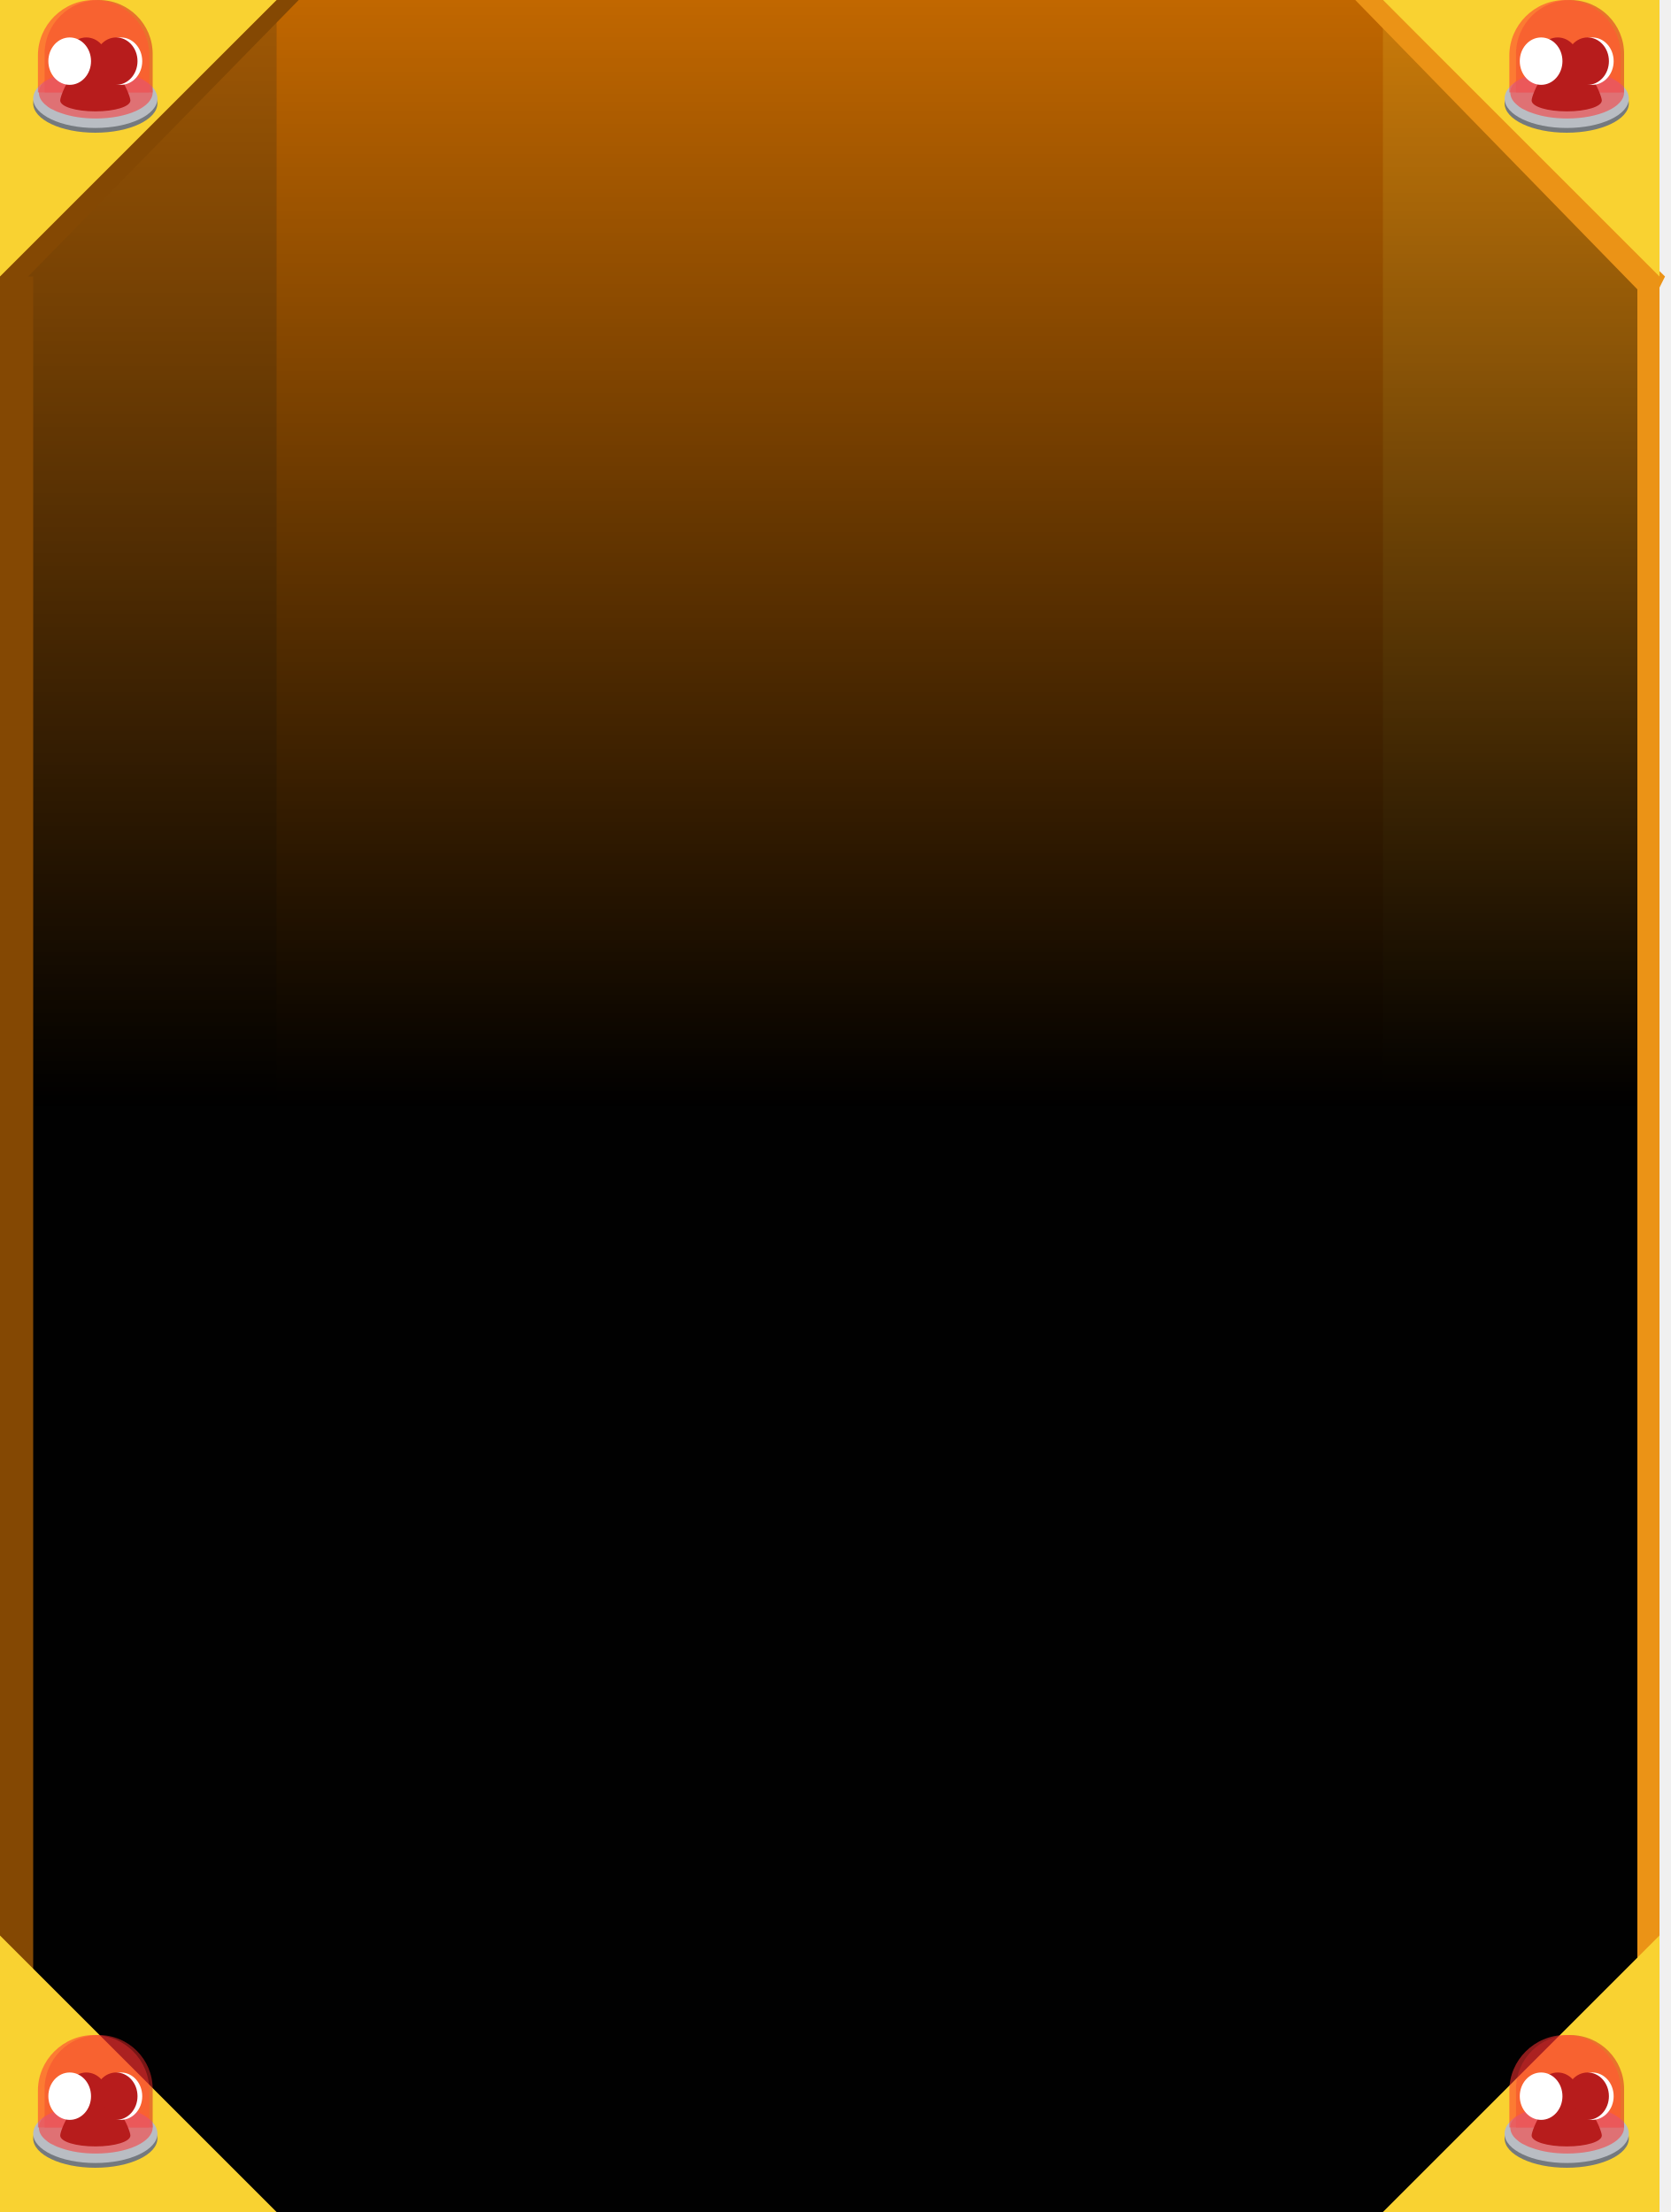
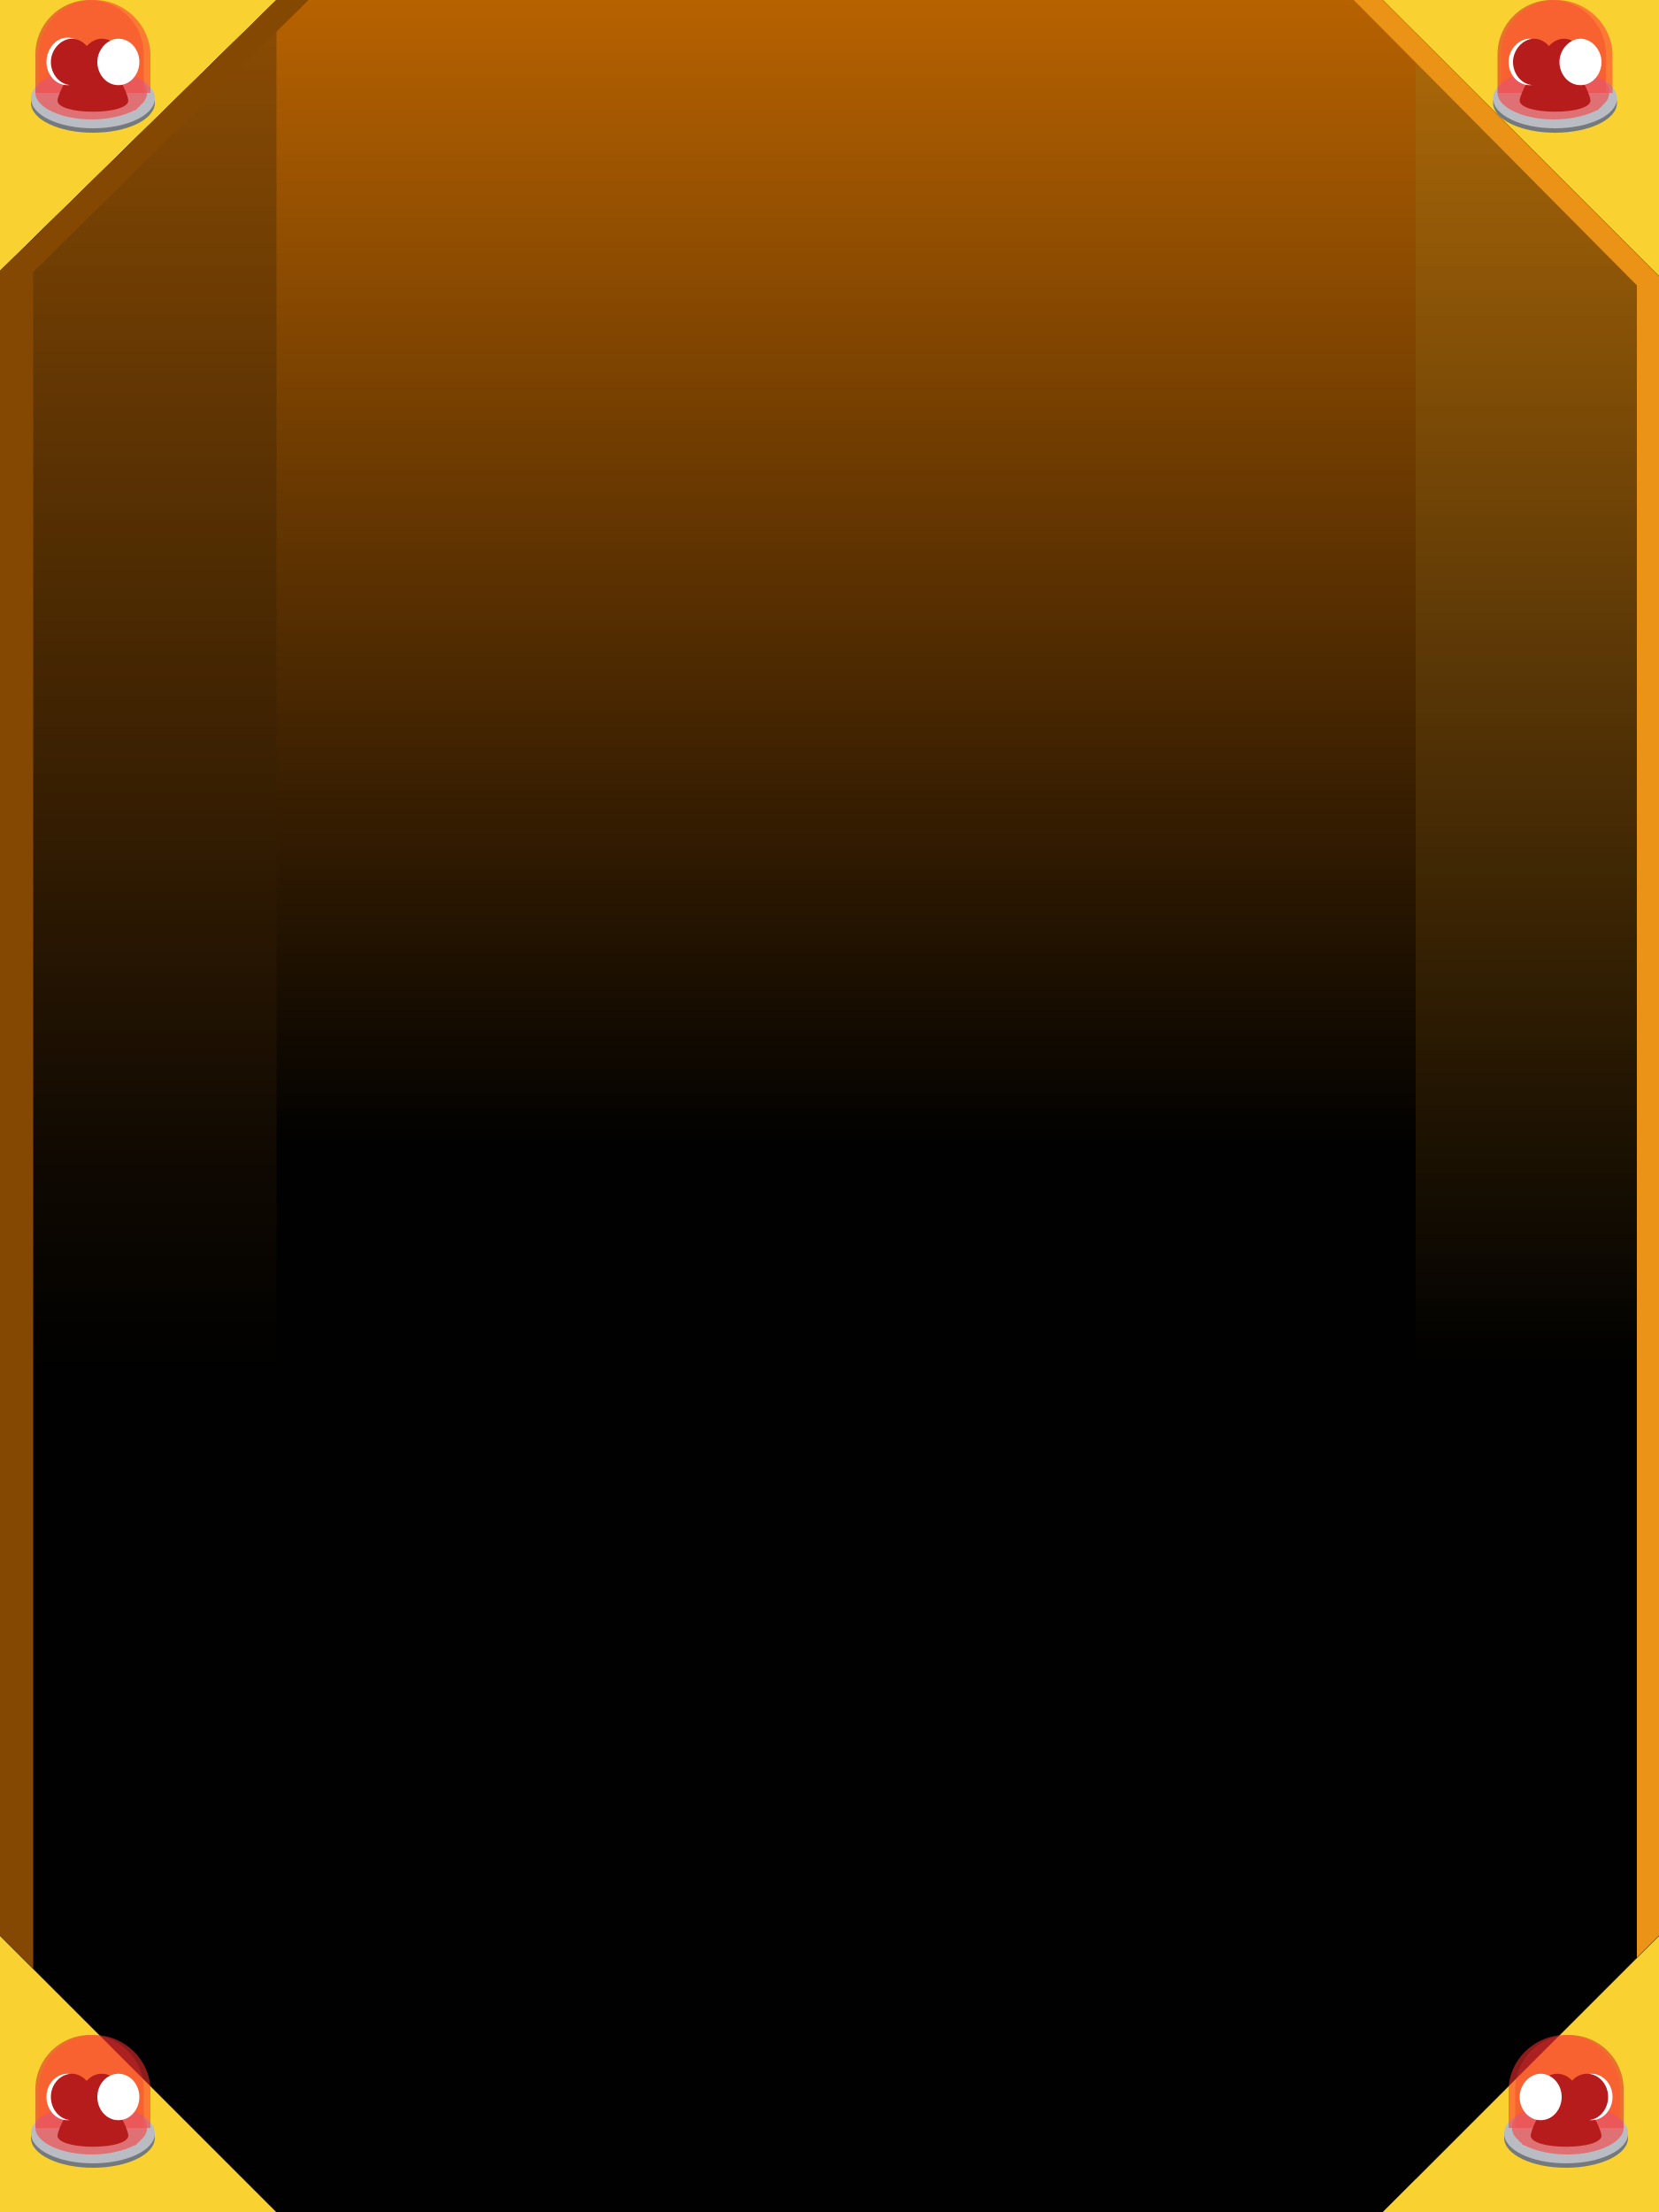
- <svg xmlns="http://www.w3.org/2000/svg" width="151" height="200" viewBox="0 0 151 200" fill="none">
-   <path d="M100 0H50V50H100V0Z" fill="#C16700" />
-   <mask id="mask0" mask-type="alpha" maskUnits="userSpaceOnUse" x="50" y="0" width="50" height="50">
-     <rect x="50" width="50" height="50" fill="#C4C4C4" />
+ <svg xmlns="http://www.w3.org/2000/svg" xmlns:xlink="http://www.w3.org/1999/xlink" version="1.1" id="Layer_1" x="0px" y="0px" viewBox="0 0 150 200" style="enable-background:new 0 0 150 200;" xml:space="preserve">
+   <style type="text/css">
+ 	.st0{fill:#F9D231;}
+ 	.st1{fill:#010101;}
+ 	.st2{fill:url(#SVGID_1_);}
+ 	.st3{fill:#C4C4C4;filter:url(#Adobe_OpacityMaskFilter);}
+ 	.st4{mask:url(#mask0_1_);}
+ 	.st5{fill:#7C4505;}
+ 	.st6{fill:url(#SVGID_2_);}
+ 	.st7{fill:#C4C4C4;filter:url(#Adobe_OpacityMaskFilter_1_);}
+ 	.st8{mask:url(#mask1_1_);}
+ 	.st9{fill:#8B5508;}
+ 	.st10{fill:url(#SVGID_3_);}
+ 	.st11{fill:#C4C4C4;filter:url(#Adobe_OpacityMaskFilter_2_);}
+ 	.st12{mask:url(#mask2_1_);}
+ 	.st13{fill:url(#SVGID_4_);}
+ 	.st14{clip-path:url(#SVGID_6_);}
+ 	.st15{fill:#74797E;}
+ 	.st16{fill:#B9BDC3;}
+ 	.st17{opacity:0.74;}
+ 	.st18{opacity:0.74;fill:#D92626;enable-background:new    ;}
+ 	.st19{opacity:0.74;fill:#FF3333;enable-background:new    ;}
+ 	.st20{fill:#B71C1C;}
+ 	.st21{fill:#FFFFFF;}
+ 	.st22{clip-path:url(#SVGID_8_);}
+ 	.st23{clip-path:url(#SVGID_10_);}
+ 	.st24{clip-path:url(#SVGID_12_);}
+ 	.st25{fill:#010101;filter:url(#Adobe_OpacityMaskFilter_3_);}
+ 	.st26{mask:url(#mask3_1_);}
+ 	.st27{fill:#EB9316;}
+ 	.st28{fill:#844803;}
+ </style>
+   <path class="st0" d="M150,0h-25l25,25V0z" />
+   <path class="st0" d="M0,0h25L0,25V0z" />
+   <path class="st0" d="M150,200h-25l25-25V200z" />
+   <path class="st0" d="M0,200h25L0,175V200z" />
+   <path class="st1" d="M0,24.5L25,0h100l25,25v150l-25,25H25L0,175V24.5z" />
+   <path class="st1" d="M0,24.5L25,0h100l25,25v150l-25,25H25L0,175V24.5z" />
+   <linearGradient id="SVGID_1_" gradientUnits="userSpaceOnUse" x1="75" y1="202" x2="75" y2="85" gradientTransform="matrix(1 0 0 -1 0 202)">
+     <stop offset="0" style="stop-color:#B76201" />
+     <stop offset="0.885" style="stop-color:#010101" />
+   </linearGradient>
+   <path class="st2" d="M0,24.5L25,0h100l25,25v150l-25,25H25L0,175V24.5z" />
+   <defs>
+     <filter id="Adobe_OpacityMaskFilter" filterUnits="userSpaceOnUse" x="0" y="0" width="150" height="200">
+       <feColorMatrix type="matrix" values="1 0 0 0 0  0 1 0 0 0  0 0 1 0 0  0 0 0 1 0" />
+     </filter>
+   </defs>
+   <mask maskUnits="userSpaceOnUse" x="0" y="0" width="150" height="200" id="mask0_1_">
+     <rect class="st3" width="25" height="200" />
  </mask>
-   <g mask="url(#mask0)">
-     <path d="M50 100H100V0H50V100Z" fill="url(#paint0_linear)" />
-   </g>
-   <path d="M100 50H50V100H100V50Z" fill="#C16700" />
-   <mask id="mask1" mask-type="alpha" maskUnits="userSpaceOnUse" x="50" y="50" width="50" height="50">
-     <rect x="50" y="50" width="50" height="50" fill="#C4C4C4" />
-   </mask>
-   <g mask="url(#mask1)">
-     <path d="M50 100H100V0H50V100Z" fill="url(#paint1_linear)" />
-   </g>
-   <path d="M150 50L100 50L100 0L150 2.24452e-09L150 50Z" fill="#C16700" />
-   <path opacity="0.2" d="M125 50V0L150 25V50H125Z" fill="#F9D231" />
-   <mask id="mask2" mask-type="alpha" maskUnits="userSpaceOnUse" x="100" y="0" width="50" height="50">
-     <rect x="100" width="50" height="50" fill="#C4C4C4" />
-   </mask>
-   <g mask="url(#mask2)">
-     <path d="M100 100H150V0H100V100Z" fill="url(#paint2_linear)" />
-   </g>
-   <path d="M148 50H150V23H148V50Z" fill="#EB9316" />
-   <path d="M149.27 27.465L150.5 25L125 -4.19996e-05L122.5 -4.19435e-05L149.27 27.465Z" fill="#EB9316" />
-   <path d="M150 0H125L150 25V0Z" fill="#F9D231" />
-   <g clip-path="url(#clip0)">
-     <path d="M141.614 12C144.715 12 147.229 10.81 147.229 9.343C147.229 7.875 144.715 6.686 141.614 6.686C138.514 6.686 136 7.875 136 9.343C136 10.81 138.514 12 141.614 12Z" fill="#74797E" />
-     <path d="M141.614 11.571C144.715 11.571 147.229 10.382 147.229 8.914C147.229 7.447 144.715 6.257 141.614 6.257C138.514 6.257 136 7.447 136 8.914C136 10.382 138.514 11.571 141.614 11.571Z" fill="#B9BDC3" />
-     <g opacity="0.74">
-       <path opacity="0.74" d="M146.801 8.357H137.029V4.886C137.029 2.186 139.215 0 141.915 0C144.615 0 146.801 2.186 146.801 4.886V8.357V8.357Z" fill="#D92626" />
-       <path opacity="0.74" d="M146.799 8.357C146.799 9.686 144.485 10.714 141.657 10.714C140.499 10.714 139.428 10.543 138.571 10.243C138.314 10.157 138.057 10.071 137.842 9.943C137.714 9.9 137.585 9.814 137.499 9.771C137.371 9.686 137.242 9.6 137.157 9.514C136.728 9.171 136.514 8.786 136.514 8.357C136.514 7.929 136.771 7.543 137.157 7.2C137.242 7.114 137.371 7.029 137.499 6.943C137.585 6.857 137.714 6.814 137.842 6.729C138.057 6.6 138.271 6.514 138.571 6.429C139.428 6.129 140.499 5.957 141.657 5.957C144.485 6 146.799 7.029 146.799 8.357Z" fill="#FF3333" />
-       <path opacity="0.74" d="M146.499 8.357H136.428V5.014C136.428 2.271 138.699 0 141.485 0C144.271 0 146.499 2.271 146.499 5.014V8.357Z" fill="#FF3333" />
-     </g>
-     <path d="M144.786 9.086C144.786 9.643 143.372 10.071 141.615 10.071C139.858 10.071 138.443 9.643 138.443 9.086C138.443 8.529 139.858 5.271 141.615 5.271C143.372 5.271 144.786 8.571 144.786 9.086Z" fill="#B71C1C" />
-     <path d="M143.929 7.671C144.994 7.671 145.857 6.712 145.857 5.529C145.857 4.345 144.994 3.386 143.929 3.386C142.863 3.386 142 4.345 142 5.529C142 6.712 142.863 7.671 143.929 7.671Z" fill="white" />
-     <path d="M143.501 7.671C144.566 7.671 145.429 6.712 145.429 5.529C145.429 4.345 144.566 3.386 143.501 3.386C142.436 3.386 141.572 4.345 141.572 5.529C141.572 6.712 142.436 7.671 143.501 7.671Z" fill="#B71C1C" />
-     <path d="M140.8 7.671C141.865 7.671 142.728 6.712 142.728 5.529C142.728 4.345 141.865 3.386 140.8 3.386C139.735 3.386 138.871 4.345 138.871 5.529C138.871 6.712 139.735 7.671 140.8 7.671Z" fill="#B71C1C" />
-     <path d="M139.3 7.671C140.365 7.671 141.228 6.712 141.228 5.529C141.228 4.345 140.365 3.386 139.3 3.386C138.235 3.386 137.371 4.345 137.371 5.529C137.371 6.712 138.235 7.671 139.3 7.671Z" fill="white" />
-   </g>
-   <path d="M150 100L100 100L100 50L150 50L150 100Z" fill="#C16700" />
-   <path d="M150 100L125 100L125 50L150 50L150 100Z" fill="#CC7C0A" />
-   <mask id="mask3" mask-type="alpha" maskUnits="userSpaceOnUse" x="100" y="50" width="50" height="50">
-     <rect x="100" y="50" width="50" height="50" fill="#C4C4C4" />
-   </mask>
-   <g mask="url(#mask3)">
-     <path d="M100 100H150V0H100V100Z" fill="url(#paint3_linear)" />
-     <path d="M150 100L148 100L148 50L150 50L150 100Z" fill="#EB9316" />
-   </g>
-   <path d="M0 50L50 50L50 0L-2.24654e-09 2.24452e-09L0 50Z" fill="#C16700" />
-   <path opacity="0.2" d="M25 50V0L0 25V50H25Z" fill="#23211B" />
-   <mask id="mask4" mask-type="alpha" maskUnits="userSpaceOnUse" x="0" y="0" width="50" height="50">
-     <rect width="50" height="50" fill="#C4C4C4" />
-   </mask>
-   <g mask="url(#mask4)">
-     <path d="M0 100H50V0H0V100Z" fill="url(#paint4_linear)" />
-   </g>
-   <path d="M0 51H3V25H0V51Z" fill="#844803" />
-   <path d="M0.125 27.465L0.125 24.5L25 -4.02455e-06L27.001 1.13558e-07L0.125 27.465Z" fill="#844803" />
-   <path d="M0 0H25L0 25V0Z" fill="#F9D231" />
-   <g clip-path="url(#clip1)">
-     <path d="M8.614 12C11.715 12 14.229 10.81 14.229 9.343C14.229 7.875 11.715 6.686 8.614 6.686C5.514 6.686 3 7.875 3 9.343C3 10.81 5.514 12 8.614 12Z" fill="#74797E" />
-     <path d="M8.614 11.571C11.715 11.571 14.229 10.382 14.229 8.914C14.229 7.447 11.715 6.257 8.614 6.257C5.514 6.257 3 7.447 3 8.914C3 10.382 5.514 11.571 8.614 11.571Z" fill="#B9BDC3" />
-     <g opacity="0.74">
-       <path opacity="0.74" d="M13.801 8.357H4.029V4.886C4.029 2.186 6.215 0 8.915 0C11.615 0 13.801 2.186 13.801 4.886V8.357Z" fill="#D92626" />
-       <path opacity="0.74" d="M13.799 8.357C13.799 9.686 11.485 10.714 8.657 10.714C7.499 10.714 6.428 10.543 5.571 10.243C5.314 10.157 5.057 10.071 4.842 9.943C4.714 9.9 4.585 9.814 4.499 9.771C4.371 9.686 4.242 9.6 4.157 9.514C3.728 9.171 3.514 8.786 3.514 8.357C3.514 7.929 3.771 7.543 4.157 7.2C4.242 7.114 4.371 7.029 4.499 6.943C4.585 6.857 4.714 6.814 4.842 6.729C5.057 6.6 5.271 6.514 5.571 6.429C6.428 6.129 7.499 5.957 8.657 5.957C11.485 6 13.799 7.029 13.799 8.357Z" fill="#FF3333" />
-       <path opacity="0.74" d="M13.499 8.357H3.428V5.014C3.428 2.271 5.699 0 8.485 0C11.271 0 13.499 2.271 13.499 5.014V8.357Z" fill="#FF3333" />
-     </g>
-     <path d="M11.786 9.086C11.786 9.643 10.372 10.071 8.615 10.071C6.858 10.071 5.443 9.643 5.443 9.086C5.443 8.529 6.858 5.271 8.615 5.271C10.372 5.271 11.786 8.571 11.786 9.086Z" fill="#B71C1C" />
-     <path d="M10.929 7.671C11.994 7.671 12.857 6.712 12.857 5.529C12.857 4.345 11.994 3.386 10.929 3.386C9.863 3.386 9 4.345 9 5.529C9 6.712 9.863 7.671 10.929 7.671Z" fill="white" />
-     <path d="M10.501 7.671C11.566 7.671 12.429 6.712 12.429 5.529C12.429 4.345 11.566 3.386 10.501 3.386C9.436 3.386 8.572 4.345 8.572 5.529C8.572 6.712 9.436 7.671 10.501 7.671Z" fill="#B71C1C" />
-     <path d="M7.8 7.671C8.865 7.671 9.728 6.712 9.728 5.529C9.728 4.345 8.865 3.386 7.8 3.386C6.735 3.386 5.871 4.345 5.871 5.529C5.871 6.712 6.735 7.671 7.8 7.671Z" fill="#B71C1C" />
-     <path d="M6.3 7.671C7.365 7.671 8.228 6.712 8.228 5.529C8.228 4.345 7.365 3.386 6.3 3.386C5.235 3.386 4.371 4.345 4.371 5.529C4.371 6.712 5.235 7.671 6.3 7.671Z" fill="white" />
-   </g>
-   <path d="M0 100L50 100L50 50L-2.24553e-09 50L0 100Z" fill="#C16700" />
-   <path d="M0 100L25 100L25 50L-2.24553e-09 50L0 100Z" fill="#A15905" />
-   <mask id="mask5" mask-type="alpha" maskUnits="userSpaceOnUse" x="0" y="50" width="50" height="50">
-     <rect y="50" width="50" height="50" fill="#C4C4C4" />
-   </mask>
-   <g mask="url(#mask5)">
-     <path d="M0 100H50V0H0V100Z" fill="url(#paint5_linear)" />
-     <path d="M0 100H3V50H0V100Z" fill="#844803" />
-   </g>
-   <path d="M0 150L50 150L50 100L-2.24553e-09 100L0 150Z" fill="#010101" />
-   <path d="M0 150L3 150L3 100L-2.24553e-09 100L0 150Z" fill="#844803" />
-   <path d="M0 200L50 200L50 150L-2.24553e-09 150L0 200Z" fill="#010101" />
-   <path d="M0 200L3 200L3 150L-2.24553e-09 150L0 200Z" fill="#844803" />
-   <path d="M0 200H25L0 175V200Z" fill="#F9D231" />
-   <g clip-path="url(#clip2)">
-     <path d="M8.614 196C11.715 196 14.229 194.81 14.229 193.343C14.229 191.875 11.715 190.686 8.614 190.686C5.514 190.686 3 191.875 3 193.343C3 194.81 5.514 196 8.614 196Z" fill="#74797E" />
-     <path d="M8.614 195.571C11.715 195.571 14.229 194.382 14.229 192.914C14.229 191.447 11.715 190.257 8.614 190.257C5.514 190.257 3 191.447 3 192.914C3 194.382 5.514 195.571 8.614 195.571Z" fill="#B9BDC3" />
-     <g opacity="0.74">
-       <path opacity="0.74" d="M13.801 192.357H4.029V188.886C4.029 186.186 6.215 184 8.915 184C11.615 184 13.801 186.186 13.801 188.886V192.357V192.357Z" fill="#D92626" />
-       <path opacity="0.74" d="M13.799 192.357C13.799 193.686 11.485 194.714 8.657 194.714C7.499 194.714 6.428 194.543 5.571 194.243C5.314 194.157 5.057 194.071 4.842 193.943C4.714 193.9 4.585 193.814 4.499 193.771C4.371 193.686 4.242 193.6 4.157 193.514C3.728 193.171 3.514 192.786 3.514 192.357C3.514 191.929 3.771 191.543 4.157 191.2C4.242 191.114 4.371 191.029 4.499 190.943C4.585 190.857 4.714 190.814 4.842 190.729C5.057 190.6 5.271 190.514 5.571 190.429C6.428 190.129 7.499 189.957 8.657 189.957C11.485 190 13.799 191.029 13.799 192.357Z" fill="#FF3333" />
-       <path opacity="0.74" d="M13.499 192.357H3.428V189.014C3.428 186.271 5.699 184 8.485 184C11.271 184 13.499 186.271 13.499 189.014V192.357Z" fill="#FF3333" />
-     </g>
-     <path d="M11.786 193.086C11.786 193.643 10.372 194.071 8.615 194.071C6.858 194.071 5.443 193.643 5.443 193.086C5.443 192.529 6.858 189.271 8.615 189.271C10.372 189.271 11.786 192.571 11.786 193.086Z" fill="#B71C1C" />
-     <path d="M10.929 191.671C11.994 191.671 12.857 190.712 12.857 189.529C12.857 188.345 11.994 187.386 10.929 187.386C9.863 187.386 9 188.345 9 189.529C9 190.712 9.863 191.671 10.929 191.671Z" fill="white" />
-     <path d="M10.501 191.671C11.566 191.671 12.429 190.712 12.429 189.529C12.429 188.345 11.566 187.386 10.501 187.386C9.436 187.386 8.572 188.345 8.572 189.529C8.572 190.712 9.436 191.671 10.501 191.671Z" fill="#B71C1C" />
-     <path d="M7.8 191.671C8.865 191.671 9.728 190.712 9.728 189.529C9.728 188.345 8.865 187.386 7.8 187.386C6.735 187.386 5.871 188.345 5.871 189.529C5.871 190.712 6.735 191.671 7.8 191.671Z" fill="#B71C1C" />
-     <path d="M6.3 191.671C7.365 191.671 8.228 190.712 8.228 189.529C8.228 188.345 7.365 187.386 6.3 187.386C5.235 187.386 4.371 188.345 4.371 189.529C4.371 190.712 5.235 191.671 6.3 191.671Z" fill="white" />
-   </g>
-   <path d="M50 150L100 150L100 100L50 100L50 150Z" fill="#010101" />
-   <path d="M50 200L100 200L100 150L50 150L50 200Z" fill="#010101" />
-   <path d="M150 150L100 150L100 100L150 100L150 150Z" fill="#010101" />
-   <path d="M150 150L148 150L148 100L150 100L150 150Z" fill="#EB9316" />
-   <path d="M150 200L100 200L100 150L150 150L150 200Z" fill="#010101" />
-   <path d="M150 200L148 200L148 150L150 150L150 200Z" fill="#EB9316" />
-   <path d="M150 200H125L150 175V200Z" fill="#F9D231" />
-   <g clip-path="url(#clip3)">
-     <path d="M141.614 196C144.715 196 147.229 194.81 147.229 193.343C147.229 191.875 144.715 190.686 141.614 190.686C138.514 190.686 136 191.875 136 193.343C136 194.81 138.514 196 141.614 196Z" fill="#74797E" />
-     <path d="M141.614 195.571C144.715 195.571 147.229 194.382 147.229 192.914C147.229 191.447 144.715 190.257 141.614 190.257C138.514 190.257 136 191.447 136 192.914C136 194.382 138.514 195.571 141.614 195.571Z" fill="#B9BDC3" />
-     <g opacity="0.74">
-       <path opacity="0.74" d="M146.801 192.357H137.029V188.886C137.029 186.186 139.215 184 141.915 184C144.615 184 146.801 186.186 146.801 188.886V192.357V192.357Z" fill="#D92626" />
-       <path opacity="0.74" d="M146.799 192.357C146.799 193.686 144.485 194.714 141.657 194.714C140.499 194.714 139.428 194.543 138.571 194.243C138.314 194.157 138.057 194.071 137.842 193.943C137.714 193.9 137.585 193.814 137.499 193.771C137.371 193.686 137.242 193.6 137.157 193.514C136.728 193.171 136.514 192.786 136.514 192.357C136.514 191.929 136.771 191.543 137.157 191.2C137.242 191.114 137.371 191.029 137.499 190.943C137.585 190.857 137.714 190.814 137.842 190.729C138.057 190.6 138.271 190.514 138.571 190.429C139.428 190.129 140.499 189.957 141.657 189.957C144.485 190 146.799 191.029 146.799 192.357Z" fill="#FF3333" />
-       <path opacity="0.74" d="M146.499 192.357H136.428V189.014C136.428 186.271 138.699 184 141.485 184C144.271 184 146.499 186.271 146.499 189.014V192.357Z" fill="#FF3333" />
-     </g>
-     <path d="M144.786 193.086C144.786 193.643 143.372 194.071 141.615 194.071C139.858 194.071 138.443 193.643 138.443 193.086C138.443 192.529 139.858 189.271 141.615 189.271C143.372 189.271 144.786 192.571 144.786 193.086Z" fill="#B71C1C" />
-     <path d="M143.929 191.671C144.994 191.671 145.857 190.712 145.857 189.529C145.857 188.345 144.994 187.386 143.929 187.386C142.863 187.386 142 188.345 142 189.529C142 190.712 142.863 191.671 143.929 191.671Z" fill="white" />
-     <path d="M143.501 191.671C144.566 191.671 145.429 190.712 145.429 189.529C145.429 188.345 144.566 187.386 143.501 187.386C142.436 187.386 141.572 188.345 141.572 189.529C141.572 190.712 142.436 191.671 143.501 191.671Z" fill="#B71C1C" />
-     <path d="M140.8 191.671C141.865 191.671 142.728 190.712 142.728 189.529C142.728 188.345 141.865 187.386 140.8 187.386C139.735 187.386 138.871 188.345 138.871 189.529C138.871 190.712 139.735 191.671 140.8 191.671Z" fill="#B71C1C" />
-     <path d="M139.3 191.671C140.365 191.671 141.228 190.712 141.228 189.529C141.228 188.345 140.365 187.386 139.3 187.386C138.235 187.386 137.371 188.345 137.371 189.529C137.371 190.712 138.235 191.671 139.3 191.671Z" fill="white" />
+   <g class="st4">
+     <path class="st5" d="M0,24.5L25,0h100l25,25v150l-25,25H25L0,175V24.5z" />
+     <linearGradient id="SVGID_2_" gradientUnits="userSpaceOnUse" x1="75" y1="202" x2="75" y2="2" gradientTransform="matrix(1 0 0 -1 0 202)">
+       <stop offset="0" style="stop-color:#804705" />
+       <stop offset="0.62" style="stop-color:#010101" />
+     </linearGradient>
+     <path class="st6" d="M0,24.5L25,0h100l25,25v150l-25,25H25L0,175V24.5z" />
  </g>
  <defs>
-     <linearGradient id="paint0_linear" x1="75" y1="100.023" x2="75" y2="0.023" gradientUnits="userSpaceOnUse">
-       <stop />
-       <stop offset="1" stop-opacity="0" />
+     <filter id="Adobe_OpacityMaskFilter_1_" filterUnits="userSpaceOnUse" x="0" y="0" width="150" height="200">
+       <feColorMatrix type="matrix" values="1 0 0 0 0  0 1 0 0 0  0 0 1 0 0  0 0 0 1 0" />
+     </filter>
+   </defs>
+   <mask maskUnits="userSpaceOnUse" x="0" y="0" width="150" height="200" id="mask1_1_">
+     <rect x="128" class="st7" width="22" height="200" />
+   </mask>
+   <g class="st8">
+     <path class="st9" d="M0,24.5L25,0h100l25,25v150l-25,25H25L0,175V24.5z" />
+     <linearGradient id="SVGID_3_" gradientUnits="userSpaceOnUse" x1="75" y1="202" x2="75" y2="2" gradientTransform="matrix(1 0 0 -1 0 202)">
+       <stop offset="0" style="stop-color:#9A5E08" />
+       <stop offset="0.617" style="stop-color:#010101" />
    </linearGradient>
-     <linearGradient id="paint1_linear" x1="75" y1="100.023" x2="75" y2="0.023" gradientUnits="userSpaceOnUse">
-       <stop />
-       <stop offset="1" stop-opacity="0" />
+     <path class="st10" d="M0,24.5L25,0h100l25,25v150l-25,25H25L0,175V24.5z" />
+   </g>
+   <defs>
+     <filter id="Adobe_OpacityMaskFilter_2_" filterUnits="userSpaceOnUse" x="0" y="0" width="150" height="200">
+       <feColorMatrix type="matrix" values="1 0 0 0 0  0 1 0 0 0  0 0 1 0 0  0 0 0 1 0" />
+     </filter>
+   </defs>
+   <mask maskUnits="userSpaceOnUse" x="0" y="0" width="150" height="200" id="mask2_1_">
+     <rect x="128" class="st11" width="22" height="200" />
+   </mask>
+   <g class="st12">
+     <path class="st9" d="M0,24.5L25,0h100l25,25v150l-25,25H25L0,175V24.5z" />
+     <linearGradient id="SVGID_4_" gradientUnits="userSpaceOnUse" x1="75" y1="202" x2="75" y2="2" gradientTransform="matrix(1 0 0 -1 0 202)">
+       <stop offset="0" style="stop-color:#B66F0A" />
+       <stop offset="0.617" style="stop-color:#010101" />
    </linearGradient>
-     <linearGradient id="paint2_linear" x1="125" y1="100.023" x2="125" y2="0.023" gradientUnits="userSpaceOnUse">
-       <stop />
-       <stop offset="1" stop-opacity="0" />
-     </linearGradient>
-     <linearGradient id="paint3_linear" x1="125" y1="100.023" x2="125" y2="0.023" gradientUnits="userSpaceOnUse">
-       <stop />
-       <stop offset="1" stop-opacity="0" />
-     </linearGradient>
-     <linearGradient id="paint4_linear" x1="25" y1="100.023" x2="25" y2="0.023" gradientUnits="userSpaceOnUse">
-       <stop />
-       <stop offset="1" stop-opacity="0" />
-     </linearGradient>
-     <linearGradient id="paint5_linear" x1="25" y1="100.023" x2="25" y2="0.023" gradientUnits="userSpaceOnUse">
-       <stop />
-       <stop offset="1" stop-opacity="0" />
-     </linearGradient>
-     <clipPath id="clip0">
-       <rect width="11.229" height="12" fill="white" transform="translate(136)" />
+     <path class="st13" d="M0,24.5L25,0h100l25,25v150l-25,25H25L0,175V24.5z" />
+   </g>
+   <g>
+     <defs>
+       <rect id="SVGID_5_" x="136" y="184" width="11.2" height="12" />
+     </defs>
+     <clipPath id="SVGID_6_">
+       <use xlink:href="#SVGID_5_" style="overflow:visible;" />
    </clipPath>
-     <clipPath id="clip1">
-       <rect width="11.229" height="12" fill="white" transform="translate(3)" />
+     <g class="st14">
+       <path class="st15" d="M141.6,196c3.1,0,5.6-1.2,5.6-2.7c0-1.5-2.5-2.7-5.6-2.7c-3.1,0-5.6,1.2-5.6,2.7    C136,194.8,138.5,196,141.6,196z" />
+       <path class="st16" d="M141.6,195.6c3.1,0,5.6-1.2,5.6-2.7c0-1.5-2.5-2.7-5.6-2.7c-3.1,0-5.6,1.2-5.6,2.7    C136,194.4,138.5,195.6,141.6,195.6z" />
+       <g class="st17">
+         <path class="st18" d="M146.8,192.4H137v-3.5c0-2.7,2.2-4.9,4.9-4.9c2.7,0,4.9,2.2,4.9,4.9V192.4L146.8,192.4z" />
+         <path class="st19" d="M146.8,192.4c0,1.3-2.3,2.4-5.1,2.4c-1.2,0-2.2-0.2-3.1-0.5c-0.3-0.1-0.5-0.2-0.7-0.3     c-0.1,0-0.3-0.1-0.3-0.2c-0.1-0.1-0.3-0.2-0.3-0.3c-0.4-0.3-0.6-0.7-0.6-1.2s0.3-0.8,0.6-1.2c0.1-0.1,0.2-0.2,0.3-0.3     c0.1-0.1,0.2-0.1,0.3-0.2c0.2-0.1,0.4-0.2,0.7-0.3c0.9-0.3,1.9-0.5,3.1-0.5C144.5,190,146.8,191,146.8,192.4z" />
+         <path class="st19" d="M146.5,192.4h-10.1V189c0-2.7,2.3-5,5.1-5s5,2.3,5,5V192.4z" />
+       </g>
+       <path class="st20" d="M144.8,193.1c0,0.6-1.4,1-3.2,1c-1.8,0-3.2-0.4-3.2-1c0-0.6,1.4-3.8,3.2-3.8    C143.4,189.3,144.8,192.6,144.8,193.1z" />
+       <path class="st21" d="M143.9,191.7c1.1,0,1.9-1,1.9-2.1c0-1.2-0.9-2.1-1.9-2.1c-1.1,0-1.9,1-1.9,2.1    C142,190.7,142.9,191.7,143.9,191.7z" />
+       <path class="st20" d="M143.5,191.7c1.1,0,1.9-1,1.9-2.1c0-1.2-0.9-2.1-1.9-2.1c-1.1,0-1.9,1-1.9,2.1    C141.6,190.7,142.4,191.7,143.5,191.7z" />
+       <path class="st20" d="M140.8,191.7c1.1,0,1.9-1,1.9-2.1c0-1.2-0.9-2.1-1.9-2.1s-1.9,1-1.9,2.1    C138.9,190.7,139.7,191.7,140.8,191.7z" />
+       <path class="st21" d="M139.3,191.7c1.1,0,1.9-1,1.9-2.1c0-1.2-0.9-2.1-1.9-2.1s-1.9,1-1.9,2.1    C137.4,190.7,138.2,191.7,139.3,191.7z" />
+     </g>
+   </g>
+   <g>
+     <defs>
+       <rect id="SVGID_7_" x="2.8" y="184" width="11.2" height="12" />
+     </defs>
+     <clipPath id="SVGID_8_">
+       <use xlink:href="#SVGID_7_" style="overflow:visible;" />
    </clipPath>
-     <clipPath id="clip2">
-       <rect width="11.229" height="12" fill="white" transform="translate(3 184)" />
+     <g class="st22">
+       <path class="st15" d="M8.4,196c-3.1,0-5.6-1.2-5.6-2.7c0-1.5,2.5-2.7,5.6-2.7c3.1,0,5.6,1.2,5.6,2.7C14,194.8,11.5,196,8.4,196z" />
+       <path class="st16" d="M8.4,195.6c-3.1,0-5.6-1.2-5.6-2.7c0-1.5,2.5-2.7,5.6-2.7c3.1,0,5.6,1.2,5.6,2.7    C14,194.4,11.5,195.6,8.4,195.6z" />
+       <g class="st17">
+         <path class="st18" d="M3.2,192.4H13v-3.5c0-2.7-2.2-4.9-4.9-4.9c-2.7,0-4.9,2.2-4.9,4.9V192.4L3.2,192.4z" />
+         <path class="st19" d="M3.2,192.4c0,1.3,2.3,2.4,5.1,2.4c1.2,0,2.2-0.2,3.1-0.5c0.3-0.1,0.5-0.2,0.7-0.3c0.1,0,0.3-0.1,0.3-0.2     c0.1-0.1,0.3-0.2,0.3-0.3c0.4-0.3,0.6-0.7,0.6-1.2s-0.3-0.8-0.6-1.2c-0.1-0.1-0.2-0.2-0.3-0.3c-0.1-0.1-0.2-0.1-0.3-0.2     c-0.2-0.1-0.4-0.2-0.7-0.3c-0.9-0.3-1.9-0.5-3.1-0.5C5.5,190,3.2,191,3.2,192.4z" />
+         <path class="st19" d="M3.5,192.4h10.1V189c0-2.7-2.3-5-5.1-5c-2.8,0-5,2.3-5,5V192.4z" />
+       </g>
+       <path class="st20" d="M5.2,193.1c0,0.6,1.4,1,3.2,1c1.8,0,3.2-0.4,3.2-1c0-0.6-1.4-3.8-3.2-3.8C6.6,189.3,5.2,192.6,5.2,193.1z" />
+       <path class="st21" d="M6.1,191.7c-1.1,0-1.9-1-1.9-2.1c0-1.2,0.9-2.1,1.9-2.1s1.9,1,1.9,2.1C8,190.7,7.1,191.7,6.1,191.7z" />
+       <path class="st20" d="M6.5,191.7c-1.1,0-1.9-1-1.9-2.1c0-1.2,0.9-2.1,1.9-2.1s1.9,1,1.9,2.1C8.4,190.7,7.6,191.7,6.5,191.7z" />
+       <path class="st20" d="M9.2,191.7c-1.1,0-1.9-1-1.9-2.1c0-1.2,0.9-2.1,1.9-2.1c1.1,0,1.9,1,1.9,2.1    C11.1,190.7,10.3,191.7,9.2,191.7z" />
+       <path class="st21" d="M10.7,191.7c-1.1,0-1.9-1-1.9-2.1c0-1.2,0.9-2.1,1.9-2.1c1.1,0,1.9,1,1.9,2.1    C12.6,190.7,11.8,191.7,10.7,191.7z" />
+     </g>
+   </g>
+   <g>
+     <defs>
+       <rect id="SVGID_9_" x="2.8" width="11.2" height="12" />
+     </defs>
+     <clipPath id="SVGID_10_">
+       <use xlink:href="#SVGID_9_" style="overflow:visible;" />
    </clipPath>
-     <clipPath id="clip3">
-       <rect width="11.229" height="12" fill="white" transform="translate(136 184)" />
+     <g class="st23">
+       <path class="st15" d="M8.4,12c-3.1,0-5.6-1.2-5.6-2.7c0-1.5,2.5-2.7,5.6-2.7c3.1,0,5.6,1.2,5.6,2.7C14,10.8,11.5,12,8.4,12z" />
+       <path class="st16" d="M8.4,11.6c-3.1,0-5.6-1.2-5.6-2.7c0-1.5,2.5-2.7,5.6-2.7c3.1,0,5.6,1.2,5.6,2.7C14,10.4,11.5,11.6,8.4,11.6z    " />
+       <g class="st17">
+         <path class="st18" d="M3.2,8.4H13V4.9C13,2.2,10.8,0,8.1,0C5.4,0,3.2,2.2,3.2,4.9V8.4L3.2,8.4z" />
+         <path class="st19" d="M3.2,8.4c0,1.3,2.3,2.4,5.1,2.4c1.2,0,2.2-0.2,3.1-0.5c0.3-0.1,0.5-0.2,0.7-0.3c0.1,0,0.3-0.1,0.3-0.2     c0.1-0.1,0.3-0.2,0.3-0.3c0.4-0.3,0.6-0.7,0.6-1.2s-0.3-0.8-0.6-1.2c-0.1-0.1-0.2-0.2-0.3-0.3c-0.1-0.1-0.2-0.1-0.3-0.2     c-0.2-0.1-0.4-0.2-0.7-0.3C10.6,6.1,9.5,6,8.3,6C5.5,6,3.2,7,3.2,8.4z" />
+         <path class="st19" d="M3.5,8.4h10.1V5c0-2.7-2.3-5-5.1-5c-2.8,0-5,2.3-5,5V8.4z" />
+       </g>
+       <path class="st20" d="M5.2,9.1c0,0.6,1.4,1,3.2,1c1.8,0,3.2-0.4,3.2-1c0-0.6-1.4-3.8-3.2-3.8C6.6,5.3,5.2,8.6,5.2,9.1z" />
+       <path class="st21" d="M6.1,7.7c-1.1,0-1.9-1-1.9-2.1S5,3.4,6.1,3.4S8,4.3,8,5.5S7.1,7.7,6.1,7.7z" />
+       <path class="st20" d="M6.5,7.7c-1.1,0-1.9-1-1.9-2.1s0.9-2.1,1.9-2.1s1.9,1,1.9,2.1S7.6,7.7,6.5,7.7z" />
+       <path class="st20" d="M9.2,7.7c-1.1,0-1.9-1-1.9-2.1s0.9-2.1,1.9-2.1c1.1,0,1.9,1,1.9,2.1S10.3,7.7,9.2,7.7z" />
+       <path class="st21" d="M10.7,7.7c-1.1,0-1.9-1-1.9-2.1s0.9-2.1,1.9-2.1c1.1,0,1.9,1,1.9,2.1S11.8,7.7,10.7,7.7z" />
+     </g>
+   </g>
+   <g>
+     <defs>
+       <rect id="SVGID_11_" x="135" width="11.2" height="12" />
+     </defs>
+     <clipPath id="SVGID_12_">
+       <use xlink:href="#SVGID_11_" style="overflow:visible;" />
    </clipPath>
+     <g class="st24">
+       <path class="st15" d="M140.6,12c-3.1,0-5.6-1.2-5.6-2.7c0-1.5,2.5-2.7,5.6-2.7c3.1,0,5.6,1.2,5.6,2.7    C146.2,10.8,143.7,12,140.6,12z" />
+       <path class="st16" d="M140.6,11.6c-3.1,0-5.6-1.2-5.6-2.7c0-1.5,2.5-2.7,5.6-2.7c3.1,0,5.6,1.2,5.6,2.7    C146.2,10.4,143.7,11.6,140.6,11.6z" />
+       <g class="st17">
+         <path class="st18" d="M135.4,8.4h9.8V4.9c0-2.7-2.2-4.9-4.9-4.9c-2.7,0-4.9,2.2-4.9,4.9V8.4L135.4,8.4z" />
+         <path class="st19" d="M135.4,8.4c0,1.3,2.3,2.4,5.1,2.4c1.2,0,2.2-0.2,3.1-0.5c0.3-0.1,0.5-0.2,0.7-0.3c0.1,0,0.3-0.1,0.3-0.2     c0.1-0.1,0.3-0.2,0.3-0.3c0.4-0.3,0.6-0.7,0.6-1.2s-0.3-0.8-0.6-1.2c-0.1-0.1-0.2-0.2-0.3-0.3c-0.1-0.1-0.2-0.1-0.3-0.2     c-0.2-0.1-0.4-0.2-0.7-0.3c-0.9-0.3-1.9-0.5-3.1-0.5C137.7,6,135.4,7,135.4,8.4z" />
+         <path class="st19" d="M135.7,8.4h10.1V5c0-2.7-2.3-5-5.1-5c-2.8,0-5,2.3-5,5V8.4z" />
+       </g>
+       <path class="st20" d="M137.4,9.1c0,0.6,1.4,1,3.2,1s3.2-0.4,3.2-1c0-0.6-1.4-3.8-3.2-3.8S137.4,8.6,137.4,9.1z" />
+       <path class="st21" d="M138.3,7.7c-1.1,0-1.9-1-1.9-2.1s0.9-2.1,1.9-2.1s1.9,1,1.9,2.1S139.4,7.7,138.3,7.7z" />
+       <path class="st20" d="M138.7,7.7c-1.1,0-1.9-1-1.9-2.1s0.9-2.1,1.9-2.1s1.9,1,1.9,2.1S139.8,7.7,138.7,7.7z" />
+       <path class="st20" d="M141.4,7.7c-1.1,0-1.9-1-1.9-2.1s0.9-2.1,1.9-2.1s1.9,1,1.9,2.1S142.5,7.7,141.4,7.7z" />
+       <path class="st21" d="M142.9,7.7c-1.1,0-1.9-1-1.9-2.1s0.9-2.1,1.9-2.1s1.9,1,1.9,2.1S144,7.7,142.9,7.7z" />
+     </g>
+   </g>
+   <defs>
+     <filter id="Adobe_OpacityMaskFilter_3_" filterUnits="userSpaceOnUse" x="-28" y="-29" width="213.7" height="208">
+       <feColorMatrix type="matrix" values="1 0 0 0 0  0 1 0 0 0  0 0 1 0 0  0 0 0 1 0" />
+     </filter>
  </defs>
+   <mask maskUnits="userSpaceOnUse" x="-28" y="-29" width="213.7" height="208" id="mask3_1_">
+     <path class="st25" d="M0,24.5L25,0h100l25,25v150l-25,25H25L0,175V24.5z" />
+   </mask>
+   <g class="st26">
+     <path class="st27" d="M150,179h-2V21h2V179z" />
+     <path class="st27" d="M185.7,61l-1.4,1.4l-81.3-82l1.4-1.4L185.7,61z" />
+     <path class="st28" d="M-28,51.9l1.4,1.4l82.4-80.9L54.4-29L-28,51.9z" />
+     <path class="st28" d="M3,179H0L0,21h3V179z" />
+   </g>
+   <g>
+     <polygon class="st28" points="27.9,0 3,24.6 3,178 0,175 0,24.5 3,21.6 8.7,16 25,0  " />
+     <polygon class="st27" points="148,23 148,25.8 122.4,0 125,0  " />
+     <polygon class="st27" points="150,25 150,175 148,177 148,23  " />
+   </g>
</svg>
